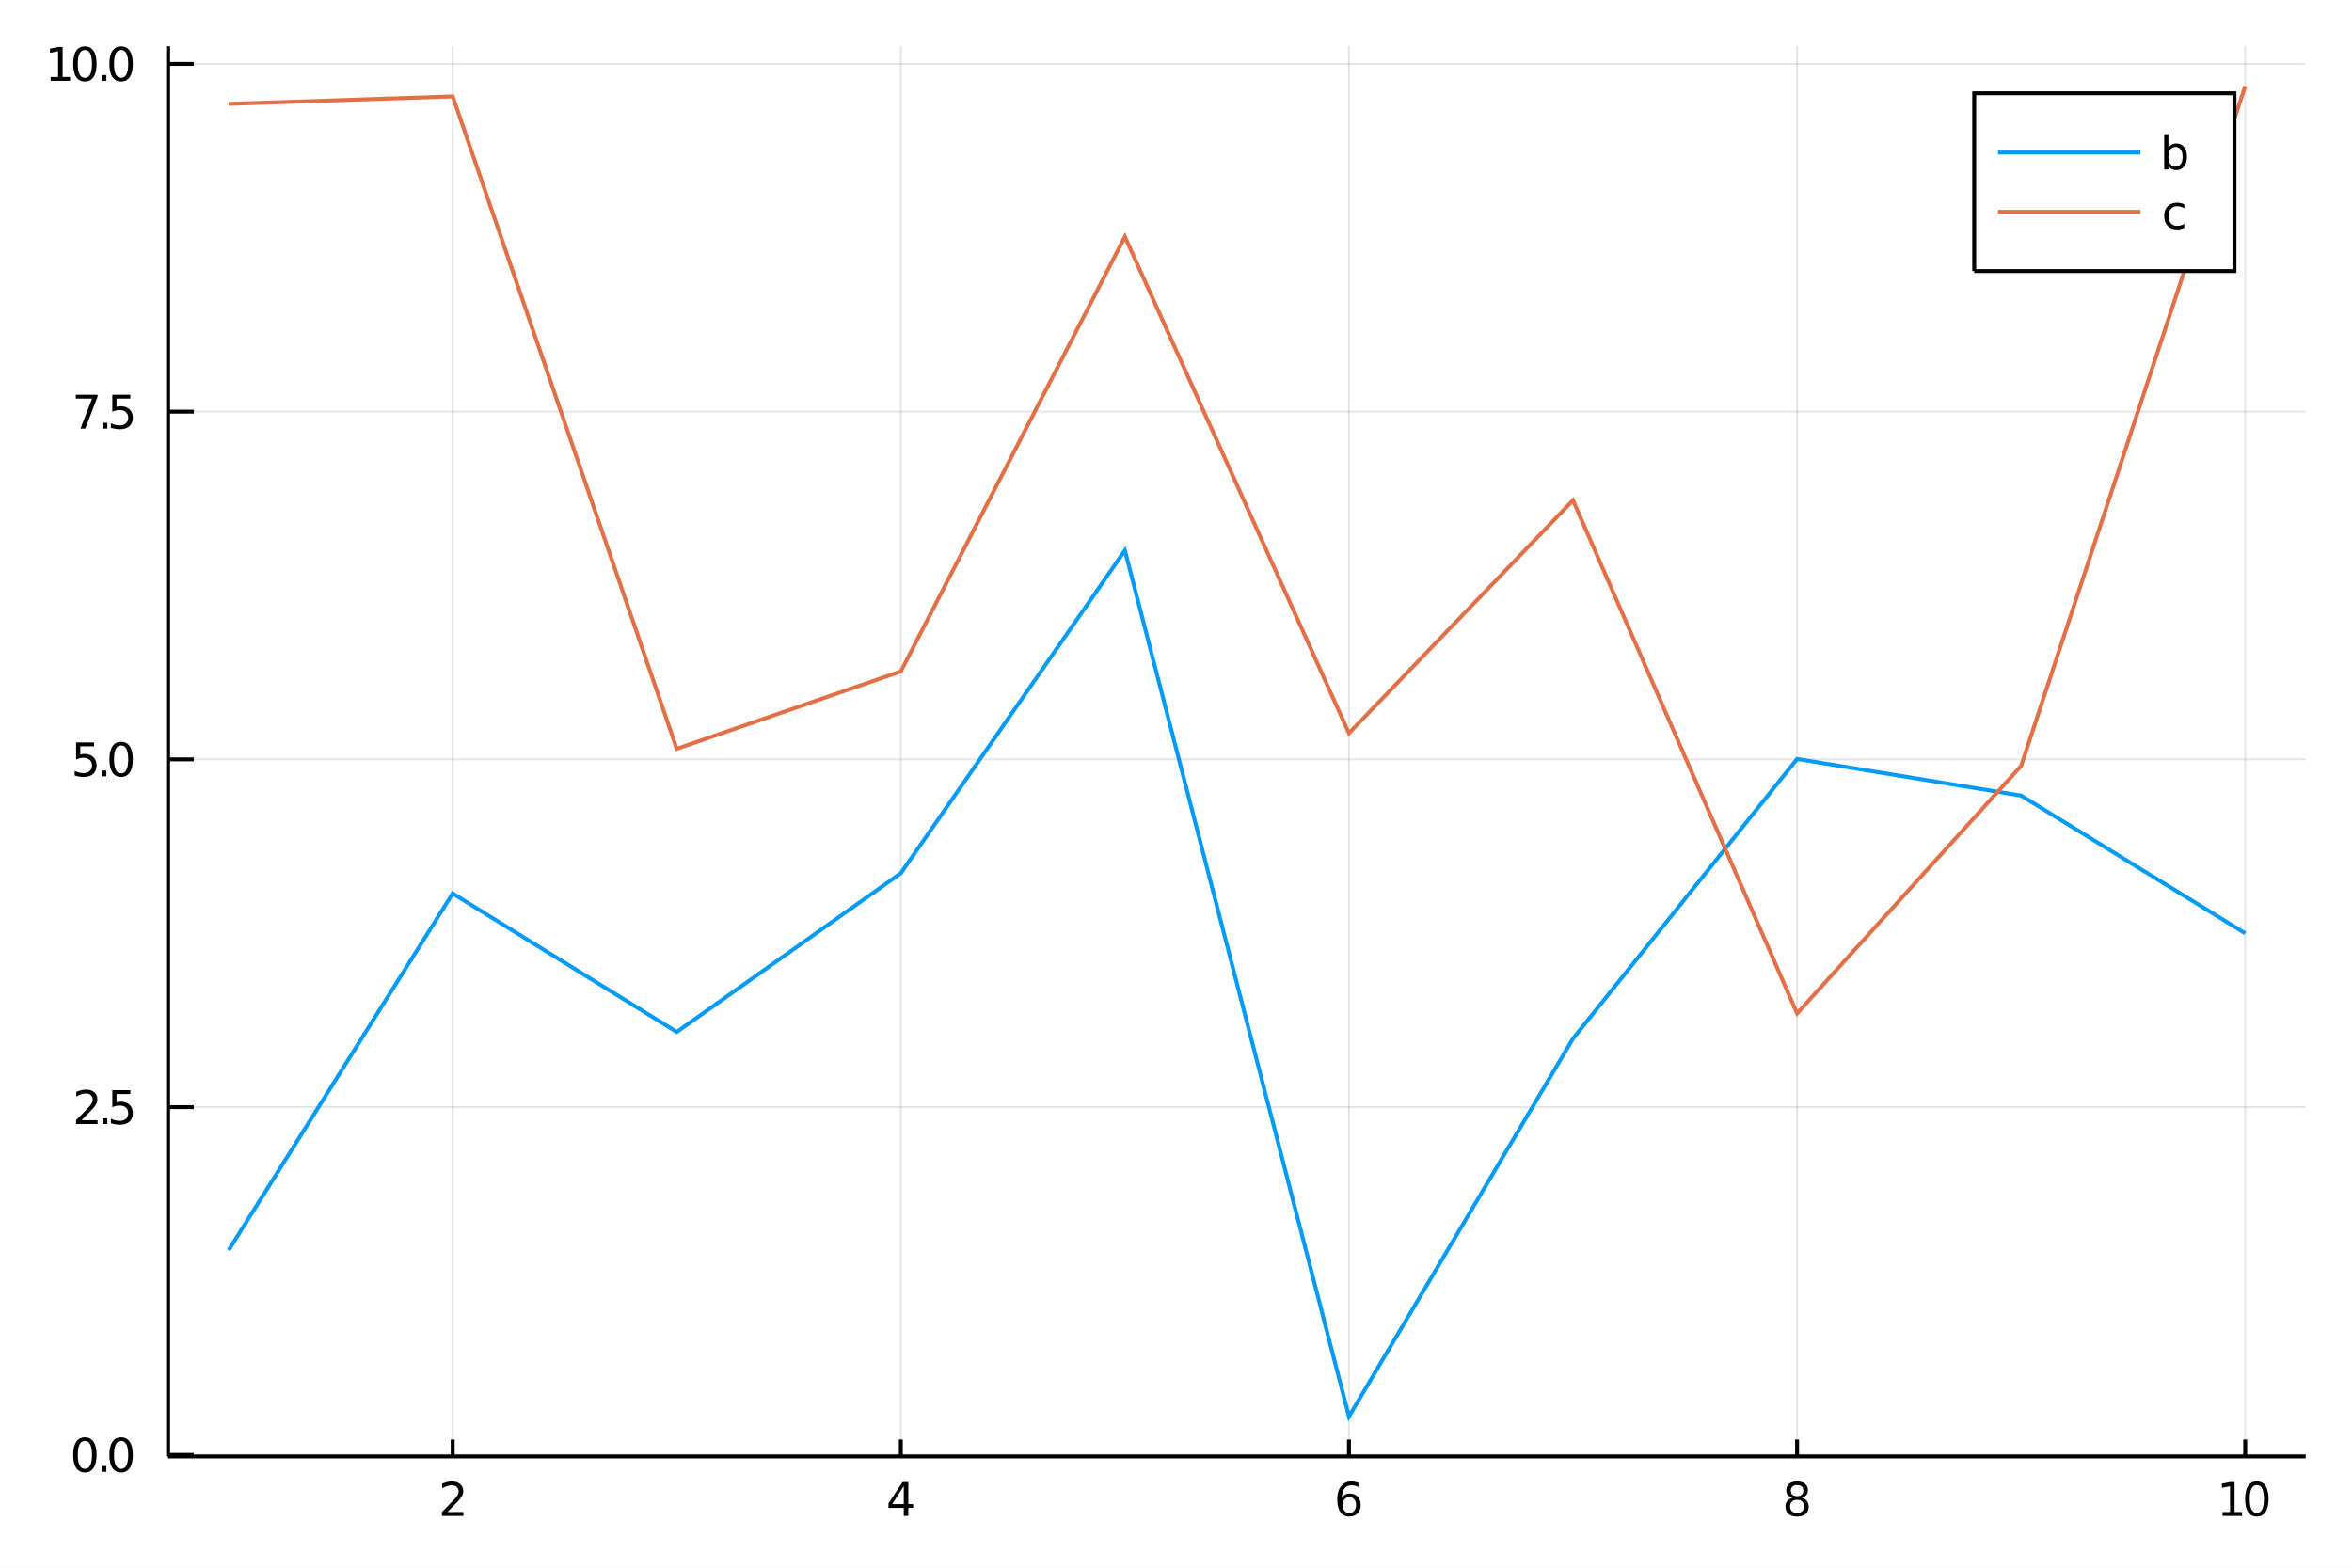
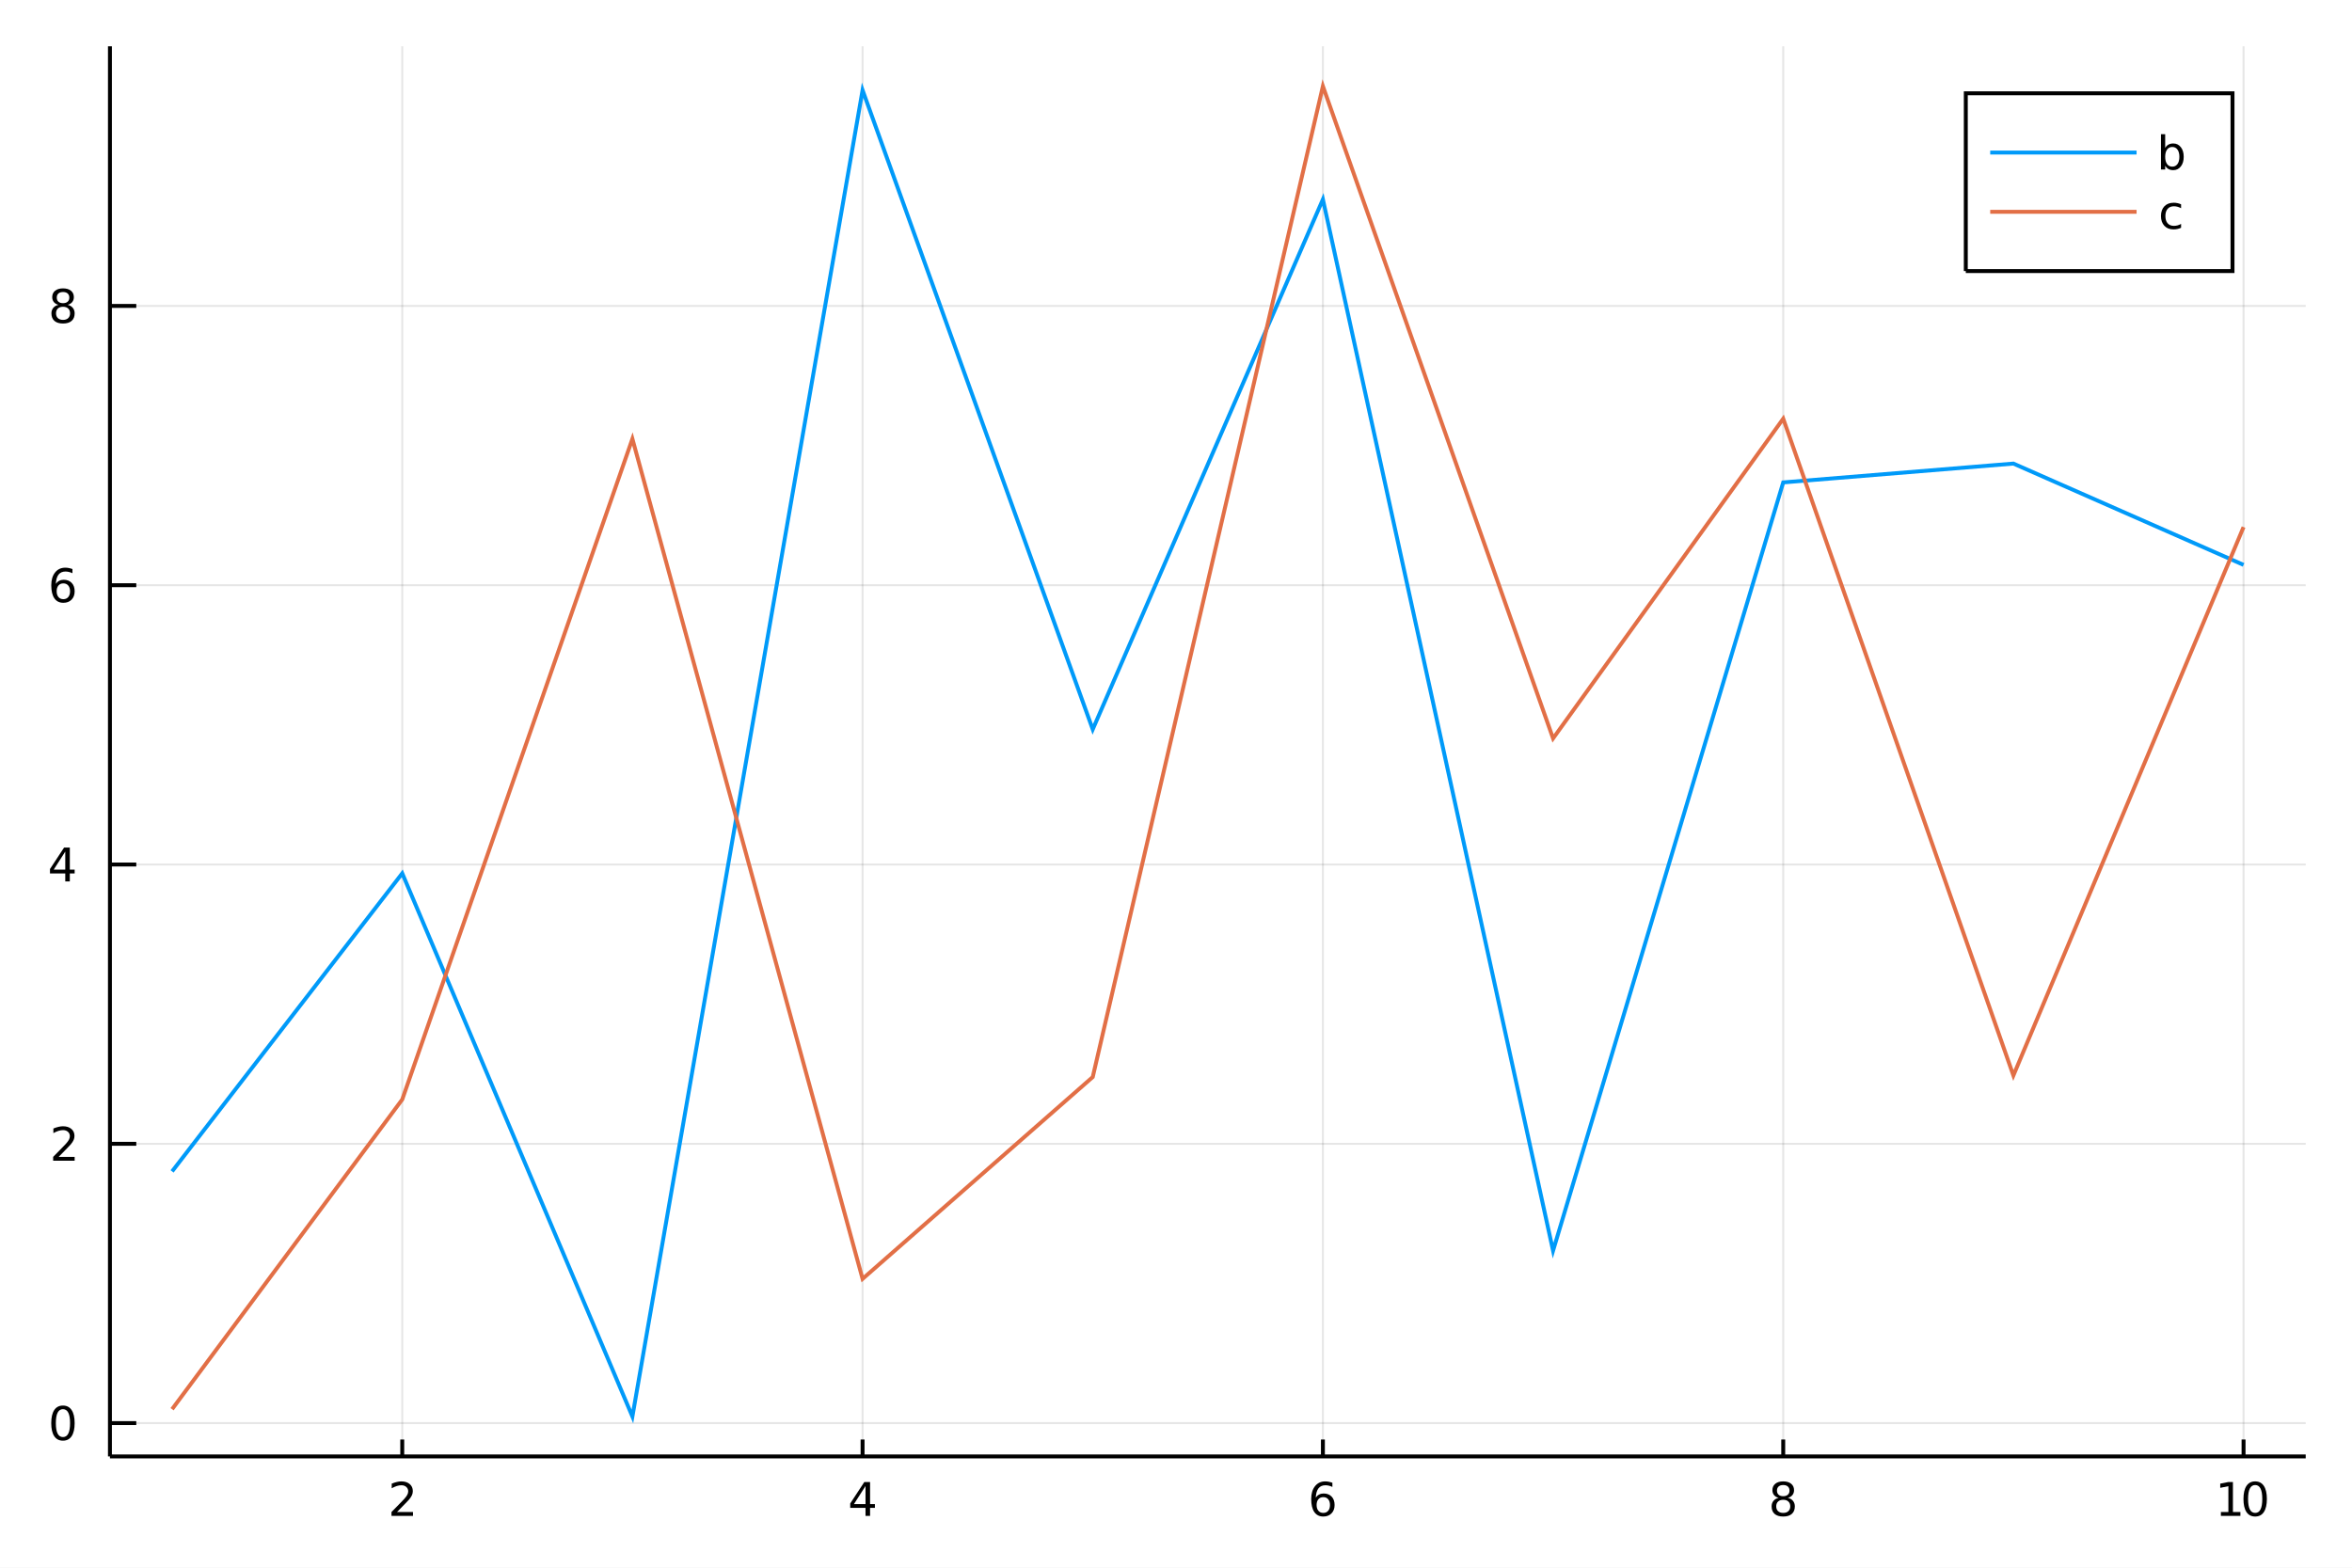
<svg xmlns="http://www.w3.org/2000/svg" width="600" height="400" viewBox="0 0 2400 1600">
  <defs>
-     <clipPath id="clip400">
+     <clipPath id="clip870">
      <rect x="0" y="0" width="2400" height="1600" />
    </clipPath>
  </defs>
-   <path clip-path="url(#clip400)" d=" M0 1600 L2400 1600 L2400 0 L0 0  Z   " fill="#ffffff" fill-rule="evenodd" fill-opacity="1" />
+   <path clip-path="url(#clip870)" d=" M0 1600 L2400 1600 L2400 0 L0 0  Z   " fill="#ffffff" fill-rule="evenodd" fill-opacity="1" />
  <defs>
-     <clipPath id="clip401">
+     <clipPath id="clip871">
      <rect x="480" y="0" width="1681" height="1600" />
    </clipPath>
  </defs>
-   <path clip-path="url(#clip400)" d=" M171.552 1486.45 L2352.76 1486.45 L2352.76 47.244 L171.552 47.244  Z   " fill="#ffffff" fill-rule="evenodd" fill-opacity="1" />
+   <path clip-path="url(#clip870)" d=" M112.177 1486.45 L2352.76 1486.45 L2352.76 47.244 L112.177 47.244  Z   " fill="#ffffff" fill-rule="evenodd" fill-opacity="1" />
  <defs>
-     <clipPath id="clip402">
-       <rect x="171" y="47" width="2182" height="1440" />
+     <clipPath id="clip872">
+       <rect x="112" y="47" width="2242" height="1440" />
    </clipPath>
  </defs>
-   <polyline clip-path="url(#clip402)" style="stroke:#000000; stroke-width:2; stroke-opacity:0.1; fill:none" points="   461.922,1486.45 461.922,47.244    " />
-   <polyline clip-path="url(#clip402)" style="stroke:#000000; stroke-width:2; stroke-opacity:0.1; fill:none" points="   919.197,1486.45 919.197,47.244    " />
-   <polyline clip-path="url(#clip402)" style="stroke:#000000; stroke-width:2; stroke-opacity:0.1; fill:none" points="   1376.47,1486.45 1376.47,47.244    " />
-   <polyline clip-path="url(#clip402)" style="stroke:#000000; stroke-width:2; stroke-opacity:0.1; fill:none" points="   1833.75,1486.45 1833.75,47.244    " />
-   <polyline clip-path="url(#clip402)" style="stroke:#000000; stroke-width:2; stroke-opacity:0.1; fill:none" points="   2291.02,1486.45 2291.02,47.244    " />
-   <polyline clip-path="url(#clip400)" style="stroke:#000000; stroke-width:4; stroke-opacity:1; fill:none" points="   171.552,1486.45 2352.76,1486.45    " />
-   <polyline clip-path="url(#clip400)" style="stroke:#000000; stroke-width:4; stroke-opacity:1; fill:none" points="   461.922,1486.45 461.922,1469.18    " />
-   <polyline clip-path="url(#clip400)" style="stroke:#000000; stroke-width:4; stroke-opacity:1; fill:none" points="   919.197,1486.45 919.197,1469.18    " />
-   <polyline clip-path="url(#clip400)" style="stroke:#000000; stroke-width:4; stroke-opacity:1; fill:none" points="   1376.47,1486.45 1376.47,1469.18    " />
-   <polyline clip-path="url(#clip400)" style="stroke:#000000; stroke-width:4; stroke-opacity:1; fill:none" points="   1833.75,1486.45 1833.75,1469.18    " />
-   <polyline clip-path="url(#clip400)" style="stroke:#000000; stroke-width:4; stroke-opacity:1; fill:none" points="   2291.02,1486.45 2291.02,1469.18    " />
-   <path clip-path="url(#clip400)" d="M 0 0 M456.575 1543.18 L472.894 1543.18 L472.894 1547.12 L450.95 1547.12 L450.95 1543.18 Q453.612 1540.43 458.195 1535.8 Q462.801 1531.15 463.982 1529.81 Q466.227 1527.28 467.107 1525.55 Q468.01 1523.79 468.01 1522.1 Q468.01 1519.34 466.065 1517.61 Q464.144 1515.87 461.042 1515.87 Q458.843 1515.87 456.389 1516.63 Q453.959 1517.4 451.181 1518.95 L451.181 1514.23 Q454.005 1513.09 456.459 1512.51 Q458.913 1511.93 460.95 1511.93 Q466.32 1511.93 469.514 1514.62 Q472.709 1517.31 472.709 1521.8 Q472.709 1523.93 471.899 1525.85 Q471.112 1527.74 469.005 1530.34 Q468.426 1531.01 465.325 1534.23 Q462.223 1537.42 456.575 1543.18 Z" fill="#000000" fill-rule="evenodd" fill-opacity="1" />
-   <path clip-path="url(#clip400)" d="M 0 0 M922.207 1516.63 L910.401 1535.08 L922.207 1535.08 L922.207 1516.63 M920.98 1512.56 L926.859 1512.56 L926.859 1535.08 L931.79 1535.08 L931.79 1538.97 L926.859 1538.97 L926.859 1547.12 L922.207 1547.12 L922.207 1538.97 L906.605 1538.97 L906.605 1534.46 L920.98 1512.56 Z" fill="#000000" fill-rule="evenodd" fill-opacity="1" />
-   <path clip-path="url(#clip400)" d="M 0 0 M1376.88 1527.98 Q1373.73 1527.98 1371.88 1530.13 Q1370.05 1532.28 1370.05 1536.03 Q1370.05 1539.76 1371.88 1541.93 Q1373.73 1544.09 1376.88 1544.09 Q1380.03 1544.09 1381.85 1541.93 Q1383.71 1539.76 1383.71 1536.03 Q1383.71 1532.28 1381.85 1530.13 Q1380.03 1527.98 1376.88 1527.98 M1386.16 1513.32 L1386.16 1517.58 Q1384.4 1516.75 1382.6 1516.31 Q1380.81 1515.87 1379.05 1515.87 Q1374.42 1515.87 1371.97 1519 Q1369.54 1522.12 1369.19 1528.44 Q1370.56 1526.43 1372.62 1525.36 Q1374.68 1524.27 1377.16 1524.27 Q1382.36 1524.27 1385.37 1527.44 Q1388.41 1530.59 1388.41 1536.03 Q1388.41 1541.36 1385.26 1544.57 Q1382.11 1547.79 1376.88 1547.79 Q1370.88 1547.79 1367.71 1543.21 Q1364.54 1538.6 1364.54 1529.87 Q1364.54 1521.68 1368.43 1516.82 Q1372.32 1511.93 1378.87 1511.93 Q1380.63 1511.93 1382.41 1512.28 Q1384.22 1512.63 1386.16 1513.32 Z" fill="#000000" fill-rule="evenodd" fill-opacity="1" />
-   <path clip-path="url(#clip400)" d="M 0 0 M1833.75 1530.71 Q1830.41 1530.71 1828.49 1532.49 Q1826.6 1534.27 1826.6 1537.4 Q1826.6 1540.52 1828.49 1542.31 Q1830.41 1544.09 1833.75 1544.09 Q1837.08 1544.09 1839 1542.31 Q1840.92 1540.5 1840.92 1537.4 Q1840.92 1534.27 1839 1532.49 Q1837.1 1530.71 1833.75 1530.71 M1829.07 1528.72 Q1826.06 1527.98 1824.37 1525.92 Q1822.71 1523.86 1822.71 1520.89 Q1822.71 1516.75 1825.65 1514.34 Q1828.61 1511.93 1833.75 1511.93 Q1838.91 1511.93 1841.85 1514.34 Q1844.79 1516.75 1844.79 1520.89 Q1844.79 1523.86 1843.1 1525.92 Q1841.43 1527.98 1838.45 1528.72 Q1841.83 1529.5 1843.7 1531.8 Q1845.6 1534.09 1845.6 1537.4 Q1845.6 1542.42 1842.52 1545.11 Q1839.47 1547.79 1833.75 1547.79 Q1828.03 1547.79 1824.95 1545.11 Q1821.9 1542.42 1821.9 1537.4 Q1821.9 1534.09 1823.79 1531.8 Q1825.69 1529.5 1829.07 1528.72 M1827.36 1521.33 Q1827.36 1524.02 1829.03 1525.52 Q1830.72 1527.03 1833.75 1527.03 Q1836.76 1527.03 1838.45 1525.52 Q1840.16 1524.02 1840.16 1521.33 Q1840.16 1518.65 1838.45 1517.14 Q1836.76 1515.64 1833.75 1515.64 Q1830.72 1515.64 1829.03 1517.14 Q1827.36 1518.65 1827.36 1521.33 Z" fill="#000000" fill-rule="evenodd" fill-opacity="1" />
-   <path clip-path="url(#clip400)" d="M 0 0 M2267.9 1543.18 L2275.54 1543.18 L2275.54 1516.82 L2267.23 1518.49 L2267.23 1514.23 L2275.49 1512.56 L2280.17 1512.56 L2280.17 1543.18 L2287.81 1543.18 L2287.81 1547.12 L2267.9 1547.12 L2267.9 1543.18 Z" fill="#000000" fill-rule="evenodd" fill-opacity="1" />
-   <path clip-path="url(#clip400)" d="M 0 0 M2302.88 1515.64 Q2299.26 1515.64 2297.44 1519.2 Q2295.63 1522.75 2295.63 1529.87 Q2295.63 1536.98 2297.44 1540.55 Q2299.26 1544.09 2302.88 1544.09 Q2306.51 1544.09 2308.32 1540.55 Q2310.14 1536.98 2310.14 1529.87 Q2310.14 1522.75 2308.32 1519.2 Q2306.51 1515.64 2302.88 1515.64 M2302.88 1511.93 Q2308.69 1511.93 2311.74 1516.54 Q2314.82 1521.12 2314.82 1529.87 Q2314.82 1538.6 2311.74 1543.21 Q2308.69 1547.79 2302.88 1547.79 Q2297.07 1547.79 2293.99 1543.21 Q2290.93 1538.6 2290.93 1529.87 Q2290.93 1521.12 2293.99 1516.54 Q2297.07 1511.93 2302.88 1511.93 Z" fill="#000000" fill-rule="evenodd" fill-opacity="1" />
-   <polyline clip-path="url(#clip402)" style="stroke:#000000; stroke-width:2; stroke-opacity:0.1; fill:none" points="   171.552,1484.85 2352.76,1484.85    " />
-   <polyline clip-path="url(#clip402)" style="stroke:#000000; stroke-width:2; stroke-opacity:0.1; fill:none" points="   171.552,1129.95 2352.76,1129.95    " />
-   <polyline clip-path="url(#clip402)" style="stroke:#000000; stroke-width:2; stroke-opacity:0.1; fill:none" points="   171.552,775.043 2352.76,775.043    " />
-   <polyline clip-path="url(#clip402)" style="stroke:#000000; stroke-width:2; stroke-opacity:0.1; fill:none" points="   171.552,420.137 2352.76,420.137    " />
-   <polyline clip-path="url(#clip402)" style="stroke:#000000; stroke-width:2; stroke-opacity:0.1; fill:none" points="   171.552,65.231 2352.76,65.231    " />
-   <polyline clip-path="url(#clip400)" style="stroke:#000000; stroke-width:4; stroke-opacity:1; fill:none" points="   171.552,1486.45 171.552,47.244    " />
-   <polyline clip-path="url(#clip400)" style="stroke:#000000; stroke-width:4; stroke-opacity:1; fill:none" points="   171.552,1484.85 197.726,1484.85    " />
-   <polyline clip-path="url(#clip400)" style="stroke:#000000; stroke-width:4; stroke-opacity:1; fill:none" points="   171.552,1129.95 197.726,1129.95    " />
-   <polyline clip-path="url(#clip400)" style="stroke:#000000; stroke-width:4; stroke-opacity:1; fill:none" points="   171.552,775.043 197.726,775.043    " />
-   <polyline clip-path="url(#clip400)" style="stroke:#000000; stroke-width:4; stroke-opacity:1; fill:none" points="   171.552,420.137 197.726,420.137    " />
-   <polyline clip-path="url(#clip400)" style="stroke:#000000; stroke-width:4; stroke-opacity:1; fill:none" points="   171.552,65.231 197.726,65.231    " />
-   <path clip-path="url(#clip400)" d="M 0 0 M86.64 1470.65 Q83.029 1470.65 81.2 1474.22 Q79.395 1477.76 79.395 1484.89 Q79.395 1492 81.2 1495.56 Q83.029 1499.1 86.64 1499.1 Q90.274 1499.1 92.08 1495.56 Q93.909 1492 93.909 1484.89 Q93.909 1477.76 92.08 1474.22 Q90.274 1470.65 86.64 1470.65 M86.64 1466.95 Q92.45 1466.95 95.506 1471.56 Q98.585 1476.14 98.585 1484.89 Q98.585 1493.62 95.506 1498.22 Q92.45 1502.81 86.64 1502.81 Q80.83 1502.81 77.751 1498.22 Q74.696 1493.62 74.696 1484.89 Q74.696 1476.14 77.751 1471.56 Q80.83 1466.95 86.64 1466.95 Z" fill="#000000" fill-rule="evenodd" fill-opacity="1" />
-   <path clip-path="url(#clip400)" d="M 0 0 M103.654 1496.25 L108.538 1496.25 L108.538 1502.13 L103.654 1502.13 L103.654 1496.25 Z" fill="#000000" fill-rule="evenodd" fill-opacity="1" />
-   <path clip-path="url(#clip400)" d="M 0 0 M123.607 1470.65 Q119.996 1470.65 118.168 1474.22 Q116.362 1477.76 116.362 1484.89 Q116.362 1492 118.168 1495.56 Q119.996 1499.1 123.607 1499.1 Q127.242 1499.1 129.047 1495.56 Q130.876 1492 130.876 1484.89 Q130.876 1477.76 129.047 1474.22 Q127.242 1470.65 123.607 1470.65 M123.607 1466.95 Q129.418 1466.95 132.473 1471.56 Q135.552 1476.14 135.552 1484.89 Q135.552 1493.62 132.473 1498.22 Q129.418 1502.81 123.607 1502.81 Q117.797 1502.81 114.719 1498.22 Q111.663 1493.62 111.663 1484.89 Q111.663 1476.14 114.719 1471.56 Q117.797 1466.95 123.607 1466.95 Z" fill="#000000" fill-rule="evenodd" fill-opacity="1" />
-   <path clip-path="url(#clip400)" d="M 0 0 M83.26 1143.29 L99.58 1143.29 L99.58 1147.23 L77.635 1147.23 L77.635 1143.29 Q80.297 1140.54 84.881 1135.91 Q89.487 1131.26 90.668 1129.91 Q92.913 1127.39 93.793 1125.65 Q94.696 1123.9 94.696 1122.21 Q94.696 1119.45 92.751 1117.71 Q90.83 1115.98 87.728 1115.98 Q85.529 1115.98 83.075 1116.74 Q80.645 1117.51 77.867 1119.06 L77.867 1114.34 Q80.691 1113.2 83.145 1112.62 Q85.598 1112.04 87.635 1112.04 Q93.006 1112.04 96.2 1114.73 Q99.395 1117.41 99.395 1121.9 Q99.395 1124.03 98.585 1125.96 Q97.797 1127.85 95.691 1130.45 Q95.112 1131.12 92.01 1134.34 Q88.909 1137.53 83.26 1143.29 Z" fill="#000000" fill-rule="evenodd" fill-opacity="1" />
-   <path clip-path="url(#clip400)" d="M 0 0 M104.649 1141.35 L109.533 1141.35 L109.533 1147.23 L104.649 1147.23 L104.649 1141.35 Z" fill="#000000" fill-rule="evenodd" fill-opacity="1" />
-   <path clip-path="url(#clip400)" d="M 0 0 M114.649 1112.67 L133.006 1112.67 L133.006 1116.6 L118.932 1116.6 L118.932 1125.08 Q119.95 1124.73 120.969 1124.57 Q121.987 1124.38 123.006 1124.38 Q128.793 1124.38 132.172 1127.55 Q135.552 1130.72 135.552 1136.14 Q135.552 1141.72 132.08 1144.82 Q128.607 1147.9 122.288 1147.9 Q120.112 1147.9 117.844 1147.53 Q115.598 1147.16 113.191 1146.42 L113.191 1141.72 Q115.274 1142.85 117.496 1143.41 Q119.719 1143.96 122.195 1143.96 Q126.2 1143.96 128.538 1141.86 Q130.876 1139.75 130.876 1136.14 Q130.876 1132.53 128.538 1130.42 Q126.2 1128.32 122.195 1128.32 Q120.32 1128.32 118.445 1128.73 Q116.594 1129.15 114.649 1130.03 L114.649 1112.67 Z" fill="#000000" fill-rule="evenodd" fill-opacity="1" />
-   <path clip-path="url(#clip400)" d="M 0 0 M77.682 757.763 L96.038 757.763 L96.038 761.698 L81.964 761.698 L81.964 770.17 Q82.983 769.823 84.001 769.661 Q85.02 769.476 86.038 769.476 Q91.825 769.476 95.205 772.647 Q98.585 775.818 98.585 781.235 Q98.585 786.814 95.112 789.915 Q91.64 792.994 85.321 792.994 Q83.145 792.994 80.876 792.624 Q78.631 792.253 76.224 791.513 L76.224 786.814 Q78.307 787.948 80.529 788.503 Q82.751 789.059 85.228 789.059 Q89.233 789.059 91.571 786.952 Q93.909 784.846 93.909 781.235 Q93.909 777.624 91.571 775.517 Q89.233 773.411 85.228 773.411 Q83.353 773.411 81.478 773.827 Q79.626 774.244 77.682 775.124 L77.682 757.763 Z" fill="#000000" fill-rule="evenodd" fill-opacity="1" />
-   <path clip-path="url(#clip400)" d="M 0 0 M103.654 786.443 L108.538 786.443 L108.538 792.323 L103.654 792.323 L103.654 786.443 Z" fill="#000000" fill-rule="evenodd" fill-opacity="1" />
-   <path clip-path="url(#clip400)" d="M 0 0 M123.607 760.841 Q119.996 760.841 118.168 764.406 Q116.362 767.948 116.362 775.077 Q116.362 782.184 118.168 785.749 Q119.996 789.29 123.607 789.29 Q127.242 789.29 129.047 785.749 Q130.876 782.184 130.876 775.077 Q130.876 767.948 129.047 764.406 Q127.242 760.841 123.607 760.841 M123.607 757.138 Q129.418 757.138 132.473 761.744 Q135.552 766.328 135.552 775.077 Q135.552 783.804 132.473 788.411 Q129.418 792.994 123.607 792.994 Q117.797 792.994 114.719 788.411 Q111.663 783.804 111.663 775.077 Q111.663 766.328 114.719 761.744 Q117.797 757.138 123.607 757.138 Z" fill="#000000" fill-rule="evenodd" fill-opacity="1" />
-   <path clip-path="url(#clip400)" d="M 0 0 M77.358 402.857 L99.58 402.857 L99.58 404.848 L87.034 437.417 L82.149 437.417 L93.955 406.792 L77.358 406.792 L77.358 402.857 Z" fill="#000000" fill-rule="evenodd" fill-opacity="1" />
-   <path clip-path="url(#clip400)" d="M 0 0 M104.649 431.537 L109.533 431.537 L109.533 437.417 L104.649 437.417 L104.649 431.537 Z" fill="#000000" fill-rule="evenodd" fill-opacity="1" />
-   <path clip-path="url(#clip400)" d="M 0 0 M114.649 402.857 L133.006 402.857 L133.006 406.792 L118.932 406.792 L118.932 415.264 Q119.95 414.917 120.969 414.755 Q121.987 414.57 123.006 414.57 Q128.793 414.57 132.172 417.741 Q135.552 420.912 135.552 426.329 Q135.552 431.908 132.08 435.009 Q128.607 438.088 122.288 438.088 Q120.112 438.088 117.844 437.718 Q115.598 437.347 113.191 436.607 L113.191 431.908 Q115.274 433.042 117.496 433.597 Q119.719 434.153 122.195 434.153 Q126.2 434.153 128.538 432.047 Q130.876 429.94 130.876 426.329 Q130.876 422.718 128.538 420.611 Q126.2 418.505 122.195 418.505 Q120.32 418.505 118.445 418.922 Q116.594 419.338 114.649 420.218 L114.649 402.857 Z" fill="#000000" fill-rule="evenodd" fill-opacity="1" />
-   <path clip-path="url(#clip400)" d="M 0 0 M51.663 78.576 L59.302 78.576 L59.302 52.21 L50.992 53.877 L50.992 49.618 L59.256 47.951 L63.932 47.951 L63.932 78.576 L71.571 78.576 L71.571 82.511 L51.663 82.511 L51.663 78.576 Z" fill="#000000" fill-rule="evenodd" fill-opacity="1" />
-   <path clip-path="url(#clip400)" d="M 0 0 M86.64 51.03 Q83.029 51.03 81.2 54.594 Q79.395 58.136 79.395 65.266 Q79.395 72.372 81.2 75.937 Q83.029 79.479 86.64 79.479 Q90.274 79.479 92.08 75.937 Q93.909 72.372 93.909 65.266 Q93.909 58.136 92.08 54.594 Q90.274 51.03 86.64 51.03 M86.64 47.326 Q92.45 47.326 95.506 51.932 Q98.585 56.516 98.585 65.266 Q98.585 73.993 95.506 78.599 Q92.45 83.182 86.64 83.182 Q80.83 83.182 77.751 78.599 Q74.696 73.993 74.696 65.266 Q74.696 56.516 77.751 51.932 Q80.83 47.326 86.64 47.326 Z" fill="#000000" fill-rule="evenodd" fill-opacity="1" />
-   <path clip-path="url(#clip400)" d="M 0 0 M103.654 76.631 L108.538 76.631 L108.538 82.511 L103.654 82.511 L103.654 76.631 Z" fill="#000000" fill-rule="evenodd" fill-opacity="1" />
-   <path clip-path="url(#clip400)" d="M 0 0 M123.607 51.03 Q119.996 51.03 118.168 54.594 Q116.362 58.136 116.362 65.266 Q116.362 72.372 118.168 75.937 Q119.996 79.479 123.607 79.479 Q127.242 79.479 129.047 75.937 Q130.876 72.372 130.876 65.266 Q130.876 58.136 129.047 54.594 Q127.242 51.03 123.607 51.03 M123.607 47.326 Q129.418 47.326 132.473 51.932 Q135.552 56.516 135.552 65.266 Q135.552 73.993 132.473 78.599 Q129.418 83.182 123.607 83.182 Q117.797 83.182 114.719 78.599 Q111.663 73.993 111.663 65.266 Q111.663 56.516 114.719 51.932 Q117.797 47.326 123.607 47.326 Z" fill="#000000" fill-rule="evenodd" fill-opacity="1" />
-   <polyline clip-path="url(#clip402)" style="stroke:#009af9; stroke-width:4; stroke-opacity:1; fill:none" points="   233.284,1275.97 461.922,911.894 690.56,1053.24 919.197,891.196 1147.84,561.782 1376.47,1445.72 1605.11,1060.01 1833.75,774.615 2062.39,812.019 2291.02,952.528       " />
-   <polyline clip-path="url(#clip402)" style="stroke:#e26f46; stroke-width:4; stroke-opacity:1; fill:none" points="   233.284,106.019 461.922,98.4 690.56,764.256 919.197,685.272 1147.84,241.614 1376.47,748.329 1605.11,510.601 1833.75,1034.32 2062.39,781.668 2291.02,87.976       " />
-   <path clip-path="url(#clip400)" d=" M2014.5 276.658 L2280.05 276.658 L2280.05 95.218 L2014.5 95.218  Z   " fill="#ffffff" fill-rule="evenodd" fill-opacity="1" />
-   <polyline clip-path="url(#clip400)" style="stroke:#000000; stroke-width:4; stroke-opacity:1; fill:none" points="   2014.5,276.658 2280.05,276.658 2280.05,95.218 2014.5,95.218 2014.5,276.658    " />
-   <polyline clip-path="url(#clip400)" style="stroke:#009af9; stroke-width:4; stroke-opacity:1; fill:none" points="   2038.73,155.698 2184.15,155.698    " />
-   <path clip-path="url(#clip400)" d="M 0 0 M2227.16 160.038 Q2227.16 155.339 2225.21 152.677 Q2223.29 149.992 2219.91 149.992 Q2216.53 149.992 2214.59 152.677 Q2212.67 155.339 2212.67 160.038 Q2212.67 164.737 2214.59 167.422 Q2216.53 170.084 2219.91 170.084 Q2223.29 170.084 2225.21 167.422 Q2227.16 164.737 2227.16 160.038 M2212.67 150.987 Q2214.01 148.672 2216.05 147.561 Q2218.11 146.427 2220.95 146.427 Q2225.68 146.427 2228.61 150.177 Q2231.58 153.927 2231.58 160.038 Q2231.58 166.149 2228.61 169.899 Q2225.68 173.649 2220.95 173.649 Q2218.11 173.649 2216.05 172.538 Q2214.01 171.403 2212.67 169.089 L2212.67 172.978 L2208.38 172.978 L2208.38 136.959 L2212.67 136.959 L2212.67 150.987 Z" fill="#000000" fill-rule="evenodd" fill-opacity="1" />
-   <polyline clip-path="url(#clip400)" style="stroke:#e26f46; stroke-width:4; stroke-opacity:1; fill:none" points="   2038.73,216.178 2184.15,216.178    " />
-   <path clip-path="url(#clip400)" d="M 0 0 M2228.89 208.527 L2228.89 212.509 Q2227.09 211.513 2225.26 211.027 Q2223.45 210.518 2221.6 210.518 Q2217.46 210.518 2215.17 213.157 Q2212.87 215.772 2212.87 220.518 Q2212.87 225.263 2215.17 227.902 Q2217.46 230.518 2221.6 230.518 Q2223.45 230.518 2225.26 230.032 Q2227.09 229.522 2228.89 228.527 L2228.89 232.462 Q2227.11 233.296 2225.19 233.712 Q2223.29 234.129 2221.14 234.129 Q2215.28 234.129 2211.83 230.448 Q2208.38 226.768 2208.38 220.518 Q2208.38 214.175 2211.86 210.541 Q2215.35 206.907 2221.42 206.907 Q2223.38 206.907 2225.26 207.323 Q2227.13 207.717 2228.89 208.527 Z" fill="#000000" fill-rule="evenodd" fill-opacity="1" />
+   <polyline clip-path="url(#clip872)" style="stroke:#000000; stroke-width:2; stroke-opacity:0.1; fill:none" points="   410.451,1486.45 410.451,47.244    " />
+   <polyline clip-path="url(#clip872)" style="stroke:#000000; stroke-width:2; stroke-opacity:0.1; fill:none" points="   880.174,1486.45 880.174,47.244    " />
+   <polyline clip-path="url(#clip872)" style="stroke:#000000; stroke-width:2; stroke-opacity:0.1; fill:none" points="   1349.9,1486.45 1349.9,47.244    " />
+   <polyline clip-path="url(#clip872)" style="stroke:#000000; stroke-width:2; stroke-opacity:0.1; fill:none" points="   1819.62,1486.45 1819.62,47.244    " />
+   <polyline clip-path="url(#clip872)" style="stroke:#000000; stroke-width:2; stroke-opacity:0.1; fill:none" points="   2289.34,1486.45 2289.34,47.244    " />
+   <polyline clip-path="url(#clip870)" style="stroke:#000000; stroke-width:4; stroke-opacity:1; fill:none" points="   112.177,1486.45 2352.76,1486.45    " />
+   <polyline clip-path="url(#clip870)" style="stroke:#000000; stroke-width:4; stroke-opacity:1; fill:none" points="   410.451,1486.45 410.451,1469.18    " />
+   <polyline clip-path="url(#clip870)" style="stroke:#000000; stroke-width:4; stroke-opacity:1; fill:none" points="   880.174,1486.45 880.174,1469.18    " />
+   <polyline clip-path="url(#clip870)" style="stroke:#000000; stroke-width:4; stroke-opacity:1; fill:none" points="   1349.9,1486.45 1349.9,1469.18    " />
+   <polyline clip-path="url(#clip870)" style="stroke:#000000; stroke-width:4; stroke-opacity:1; fill:none" points="   1819.62,1486.45 1819.62,1469.18    " />
+   <polyline clip-path="url(#clip870)" style="stroke:#000000; stroke-width:4; stroke-opacity:1; fill:none" points="   2289.34,1486.45 2289.34,1469.18    " />
+   <path clip-path="url(#clip870)" d="M 0 0 M405.104 1543.18 L421.423 1543.18 L421.423 1547.12 L399.479 1547.12 L399.479 1543.18 Q402.141 1540.43 406.724 1535.8 Q411.331 1531.15 412.511 1529.81 Q414.757 1527.28 415.636 1525.55 Q416.539 1523.79 416.539 1522.1 Q416.539 1519.34 414.595 1517.61 Q412.673 1515.87 409.572 1515.87 Q407.373 1515.87 404.919 1516.63 Q402.488 1517.4 399.711 1518.95 L399.711 1514.23 Q402.535 1513.09 404.988 1512.51 Q407.442 1511.93 409.479 1511.93 Q414.849 1511.93 418.044 1514.62 Q421.238 1517.31 421.238 1521.8 Q421.238 1523.93 420.428 1525.85 Q419.641 1527.74 417.535 1530.34 Q416.956 1531.01 413.854 1534.23 Q410.752 1537.42 405.104 1543.18 Z" fill="#000000" fill-rule="evenodd" fill-opacity="1" />
+   <path clip-path="url(#clip870)" d="M 0 0 M883.184 1516.63 L871.378 1535.08 L883.184 1535.08 L883.184 1516.63 M881.957 1512.56 L887.836 1512.56 L887.836 1535.08 L892.767 1535.08 L892.767 1538.97 L887.836 1538.97 L887.836 1547.12 L883.184 1547.12 L883.184 1538.97 L867.582 1538.97 L867.582 1534.46 L881.957 1512.56 Z" fill="#000000" fill-rule="evenodd" fill-opacity="1" />
+   <path clip-path="url(#clip870)" d="M 0 0 M1350.3 1527.98 Q1347.15 1527.98 1345.3 1530.13 Q1343.47 1532.28 1343.47 1536.03 Q1343.47 1539.76 1345.3 1541.93 Q1347.15 1544.09 1350.3 1544.09 Q1353.45 1544.09 1355.28 1541.93 Q1357.13 1539.76 1357.13 1536.03 Q1357.13 1532.28 1355.28 1530.13 Q1353.45 1527.98 1350.3 1527.98 M1359.58 1513.32 L1359.58 1517.58 Q1357.83 1516.75 1356.02 1516.31 Q1354.24 1515.87 1352.48 1515.87 Q1347.85 1515.87 1345.4 1519 Q1342.96 1522.12 1342.62 1528.44 Q1343.98 1526.43 1346.04 1525.36 Q1348.1 1524.27 1350.58 1524.27 Q1355.79 1524.27 1358.8 1527.44 Q1361.83 1530.59 1361.83 1536.03 Q1361.83 1541.36 1358.68 1544.57 Q1355.53 1547.79 1350.3 1547.79 Q1344.31 1547.79 1341.14 1543.21 Q1337.96 1538.6 1337.96 1529.87 Q1337.96 1521.68 1341.85 1516.82 Q1345.74 1511.93 1352.29 1511.93 Q1354.05 1511.93 1355.83 1512.28 Q1357.64 1512.63 1359.58 1513.32 Z" fill="#000000" fill-rule="evenodd" fill-opacity="1" />
+   <path clip-path="url(#clip870)" d="M 0 0 M1819.62 1530.71 Q1816.29 1530.71 1814.37 1532.49 Q1812.47 1534.27 1812.47 1537.4 Q1812.47 1540.52 1814.37 1542.31 Q1816.29 1544.09 1819.62 1544.09 Q1822.95 1544.09 1824.87 1542.31 Q1826.8 1540.5 1826.8 1537.4 Q1826.8 1534.27 1824.87 1532.49 Q1822.98 1530.71 1819.62 1530.71 M1814.94 1528.72 Q1811.94 1527.98 1810.25 1525.92 Q1808.58 1523.86 1808.58 1520.89 Q1808.58 1516.75 1811.52 1514.34 Q1814.48 1511.93 1819.62 1511.93 Q1824.78 1511.93 1827.72 1514.34 Q1830.66 1516.75 1830.66 1520.89 Q1830.66 1523.86 1828.97 1525.92 Q1827.31 1527.98 1824.32 1528.72 Q1827.7 1529.5 1829.57 1531.8 Q1831.47 1534.09 1831.47 1537.4 Q1831.47 1542.42 1828.39 1545.11 Q1825.34 1547.79 1819.62 1547.79 Q1813.9 1547.79 1810.82 1545.11 Q1807.77 1542.42 1807.77 1537.4 Q1807.77 1534.09 1809.67 1531.8 Q1811.56 1529.5 1814.94 1528.72 M1813.23 1521.33 Q1813.23 1524.02 1814.9 1525.52 Q1816.59 1527.03 1819.62 1527.03 Q1822.63 1527.03 1824.32 1525.52 Q1826.03 1524.02 1826.03 1521.33 Q1826.03 1518.65 1824.32 1517.14 Q1822.63 1515.64 1819.62 1515.64 Q1816.59 1515.64 1814.9 1517.14 Q1813.23 1518.65 1813.23 1521.33 Z" fill="#000000" fill-rule="evenodd" fill-opacity="1" />
+   <path clip-path="url(#clip870)" d="M 0 0 M2266.22 1543.18 L2273.86 1543.18 L2273.86 1516.82 L2265.55 1518.49 L2265.55 1514.23 L2273.81 1512.56 L2278.49 1512.56 L2278.49 1543.18 L2286.13 1543.18 L2286.13 1547.12 L2266.22 1547.12 L2266.22 1543.18 Z" fill="#000000" fill-rule="evenodd" fill-opacity="1" />
+   <path clip-path="url(#clip870)" d="M 0 0 M2301.2 1515.64 Q2297.58 1515.64 2295.76 1519.2 Q2293.95 1522.75 2293.95 1529.87 Q2293.95 1536.98 2295.76 1540.55 Q2297.58 1544.09 2301.2 1544.09 Q2304.83 1544.09 2306.63 1540.55 Q2308.46 1536.98 2308.46 1529.87 Q2308.46 1522.75 2306.63 1519.2 Q2304.83 1515.64 2301.2 1515.64 M2301.2 1511.93 Q2307.01 1511.93 2310.06 1516.54 Q2313.14 1521.12 2313.14 1529.87 Q2313.14 1538.6 2310.06 1543.21 Q2307.01 1547.79 2301.2 1547.79 Q2295.38 1547.79 2292.31 1543.21 Q2289.25 1538.6 2289.25 1529.87 Q2289.25 1521.12 2292.31 1516.54 Q2295.38 1511.93 2301.2 1511.93 Z" fill="#000000" fill-rule="evenodd" fill-opacity="1" />
+   <polyline clip-path="url(#clip872)" style="stroke:#000000; stroke-width:2; stroke-opacity:0.1; fill:none" points="   112.177,1452.43 2352.76,1452.43    " />
+   <polyline clip-path="url(#clip872)" style="stroke:#000000; stroke-width:2; stroke-opacity:0.1; fill:none" points="   112.177,1167.38 2352.76,1167.38    " />
+   <polyline clip-path="url(#clip872)" style="stroke:#000000; stroke-width:2; stroke-opacity:0.1; fill:none" points="   112.177,882.33 2352.76,882.33    " />
+   <polyline clip-path="url(#clip872)" style="stroke:#000000; stroke-width:2; stroke-opacity:0.1; fill:none" points="   112.177,597.279 2352.76,597.279    " />
+   <polyline clip-path="url(#clip872)" style="stroke:#000000; stroke-width:2; stroke-opacity:0.1; fill:none" points="   112.177,312.229 2352.76,312.229    " />
+   <polyline clip-path="url(#clip870)" style="stroke:#000000; stroke-width:4; stroke-opacity:1; fill:none" points="   112.177,1486.45 112.177,47.244    " />
+   <polyline clip-path="url(#clip870)" style="stroke:#000000; stroke-width:4; stroke-opacity:1; fill:none" points="   112.177,1452.43 139.064,1452.43    " />
+   <polyline clip-path="url(#clip870)" style="stroke:#000000; stroke-width:4; stroke-opacity:1; fill:none" points="   112.177,1167.38 139.064,1167.38    " />
+   <polyline clip-path="url(#clip870)" style="stroke:#000000; stroke-width:4; stroke-opacity:1; fill:none" points="   112.177,882.33 139.064,882.33    " />
+   <polyline clip-path="url(#clip870)" style="stroke:#000000; stroke-width:4; stroke-opacity:1; fill:none" points="   112.177,597.279 139.064,597.279    " />
+   <polyline clip-path="url(#clip870)" style="stroke:#000000; stroke-width:4; stroke-opacity:1; fill:none" points="   112.177,312.229 139.064,312.229    " />
+   <path clip-path="url(#clip870)" d="M 0 0 M64.233 1438.23 Q60.622 1438.23 58.793 1441.79 Q56.987 1445.34 56.987 1452.47 Q56.987 1459.57 58.793 1463.14 Q60.622 1466.68 64.233 1466.68 Q67.867 1466.68 69.673 1463.14 Q71.501 1459.57 71.501 1452.47 Q71.501 1445.34 69.673 1441.79 Q67.867 1438.23 64.233 1438.23 M64.233 1434.53 Q70.043 1434.53 73.099 1439.13 Q76.177 1443.72 76.177 1452.47 Q76.177 1461.19 73.099 1465.8 Q70.043 1470.38 64.233 1470.38 Q58.423 1470.38 55.344 1465.8 Q52.288 1461.19 52.288 1452.47 Q52.288 1443.72 55.344 1439.13 Q58.423 1434.53 64.233 1434.53 Z" fill="#000000" fill-rule="evenodd" fill-opacity="1" />
+   <path clip-path="url(#clip870)" d="M 0 0 M59.858 1180.73 L76.177 1180.73 L76.177 1184.66 L54.233 1184.66 L54.233 1180.73 Q56.895 1177.97 61.478 1173.34 Q66.085 1168.69 67.265 1167.35 Q69.51 1164.82 70.39 1163.09 Q71.293 1161.33 71.293 1159.64 Q71.293 1156.88 69.349 1155.15 Q67.427 1153.41 64.325 1153.41 Q62.126 1153.41 59.673 1154.17 Q57.242 1154.94 54.464 1156.49 L54.464 1151.77 Q57.288 1150.63 59.742 1150.05 Q62.196 1149.48 64.233 1149.48 Q69.603 1149.48 72.798 1152.16 Q75.992 1154.85 75.992 1159.34 Q75.992 1161.47 75.182 1163.39 Q74.395 1165.29 72.288 1167.88 Q71.71 1168.55 68.608 1171.77 Q65.506 1174.96 59.858 1180.73 Z" fill="#000000" fill-rule="evenodd" fill-opacity="1" />
+   <path clip-path="url(#clip870)" d="M 0 0 M66.594 869.124 L54.788 887.573 L66.594 887.573 L66.594 869.124 M65.367 865.05 L71.247 865.05 L71.247 887.573 L76.177 887.573 L76.177 891.462 L71.247 891.462 L71.247 899.61 L66.594 899.61 L66.594 891.462 L50.992 891.462 L50.992 886.948 L65.367 865.05 Z" fill="#000000" fill-rule="evenodd" fill-opacity="1" />
+   <path clip-path="url(#clip870)" d="M 0 0 M64.65 595.416 Q61.501 595.416 59.65 597.569 Q57.821 599.722 57.821 603.472 Q57.821 607.198 59.65 609.374 Q61.501 611.527 64.65 611.527 Q67.798 611.527 69.626 609.374 Q71.478 607.198 71.478 603.472 Q71.478 599.722 69.626 597.569 Q67.798 595.416 64.65 595.416 M73.932 580.763 L73.932 585.023 Q72.173 584.189 70.367 583.749 Q68.585 583.31 66.825 583.31 Q62.196 583.31 59.742 586.435 Q57.312 589.56 56.964 595.879 Q58.33 593.865 60.39 592.8 Q62.45 591.712 64.927 591.712 Q70.135 591.712 73.145 594.884 Q76.177 598.032 76.177 603.472 Q76.177 608.796 73.029 612.013 Q69.881 615.231 64.65 615.231 Q58.654 615.231 55.483 610.647 Q52.312 606.041 52.312 597.314 Q52.312 589.12 56.2 584.259 Q60.089 579.374 66.64 579.374 Q68.399 579.374 70.182 579.722 Q71.987 580.069 73.932 580.763 Z" fill="#000000" fill-rule="evenodd" fill-opacity="1" />
+   <path clip-path="url(#clip870)" d="M 0 0 M64.325 313.097 Q60.992 313.097 59.071 314.879 Q57.173 316.662 57.173 319.787 Q57.173 322.912 59.071 324.694 Q60.992 326.477 64.325 326.477 Q67.659 326.477 69.58 324.694 Q71.501 322.889 71.501 319.787 Q71.501 316.662 69.58 314.879 Q67.682 313.097 64.325 313.097 M59.65 311.106 Q56.64 310.366 54.95 308.305 Q53.284 306.245 53.284 303.282 Q53.284 299.139 56.224 296.731 Q59.187 294.324 64.325 294.324 Q69.487 294.324 72.427 296.731 Q75.367 299.139 75.367 303.282 Q75.367 306.245 73.677 308.305 Q72.01 310.366 69.024 311.106 Q72.404 311.893 74.279 314.185 Q76.177 316.477 76.177 319.787 Q76.177 324.81 73.099 327.495 Q70.043 330.18 64.325 330.18 Q58.608 330.18 55.529 327.495 Q52.474 324.81 52.474 319.787 Q52.474 316.477 54.372 314.185 Q56.27 311.893 59.65 311.106 M57.937 303.722 Q57.937 306.407 59.603 307.912 Q61.293 309.416 64.325 309.416 Q67.335 309.416 69.024 307.912 Q70.737 306.407 70.737 303.722 Q70.737 301.037 69.024 299.532 Q67.335 298.028 64.325 298.028 Q61.293 298.028 59.603 299.532 Q57.937 301.037 57.937 303.722 Z" fill="#000000" fill-rule="evenodd" fill-opacity="1" />
+   <polyline clip-path="url(#clip872)" style="stroke:#009af9; stroke-width:4; stroke-opacity:1; fill:none" points="   175.59,1195.56 410.451,891.333 645.313,1445.72 880.174,92.029 1115.04,744.418 1349.9,203.484 1584.76,1276.49 1819.62,492.352 2054.48,473.137 2289.34,576.522       " />
+   <polyline clip-path="url(#clip872)" style="stroke:#e26f46; stroke-width:4; stroke-opacity:1; fill:none" points="   175.59,1438.25 410.451,1122.14 645.313,447.887 880.174,1305.22 1115.04,1099.23 1349.9,87.976 1584.76,753.643 1819.62,427.332 2054.48,1097.66 2289.34,537.945       " />
+   <path clip-path="url(#clip870)" d=" M2005.92 276.658 L2278.07 276.658 L2278.07 95.218 L2005.92 95.218  Z   " fill="#ffffff" fill-rule="evenodd" fill-opacity="1" />
+   <polyline clip-path="url(#clip870)" style="stroke:#000000; stroke-width:4; stroke-opacity:1; fill:none" points="   2005.92,276.658 2278.07,276.658 2278.07,95.218 2005.92,95.218 2005.92,276.658    " />
+   <polyline clip-path="url(#clip870)" style="stroke:#009af9; stroke-width:4; stroke-opacity:1; fill:none" points="   2030.82,155.698 2180.19,155.698    " />
+   <path clip-path="url(#clip870)" d="M 0 0 M2223.86 160.038 Q2223.86 155.339 2221.91 152.677 Q2219.99 149.992 2216.61 149.992 Q2213.23 149.992 2211.29 152.677 Q2209.37 155.339 2209.37 160.038 Q2209.37 164.737 2211.29 167.422 Q2213.23 170.084 2216.61 170.084 Q2219.99 170.084 2221.91 167.422 Q2223.86 164.737 2223.86 160.038 M2209.37 150.987 Q2210.71 148.672 2212.75 147.561 Q2214.81 146.427 2217.65 146.427 Q2222.38 146.427 2225.32 150.177 Q2228.28 153.927 2228.28 160.038 Q2228.28 166.149 2225.32 169.899 Q2222.38 173.649 2217.65 173.649 Q2214.81 173.649 2212.75 172.538 Q2210.71 171.403 2209.37 169.089 L2209.37 172.978 L2205.08 172.978 L2205.08 136.959 L2209.37 136.959 L2209.37 150.987 Z" fill="#000000" fill-rule="evenodd" fill-opacity="1" />
+   <polyline clip-path="url(#clip870)" style="stroke:#e26f46; stroke-width:4; stroke-opacity:1; fill:none" points="   2030.82,216.178 2180.19,216.178    " />
+   <path clip-path="url(#clip870)" d="M 0 0 M2225.59 208.527 L2225.59 212.509 Q2223.79 211.513 2221.96 211.027 Q2220.15 210.518 2218.3 210.518 Q2214.16 210.518 2211.87 213.157 Q2209.58 215.772 2209.58 220.518 Q2209.58 225.263 2211.87 227.902 Q2214.16 230.518 2218.3 230.518 Q2220.15 230.518 2221.96 230.032 Q2223.79 229.522 2225.59 228.527 L2225.59 232.462 Q2223.81 233.296 2221.89 233.712 Q2219.99 234.129 2217.84 234.129 Q2211.98 234.129 2208.53 230.448 Q2205.08 226.768 2205.08 220.518 Q2205.08 214.175 2208.56 210.541 Q2212.05 206.907 2218.12 206.907 Q2220.08 206.907 2221.96 207.323 Q2223.83 207.717 2225.59 208.527 Z" fill="#000000" fill-rule="evenodd" fill-opacity="1" />
</svg>
